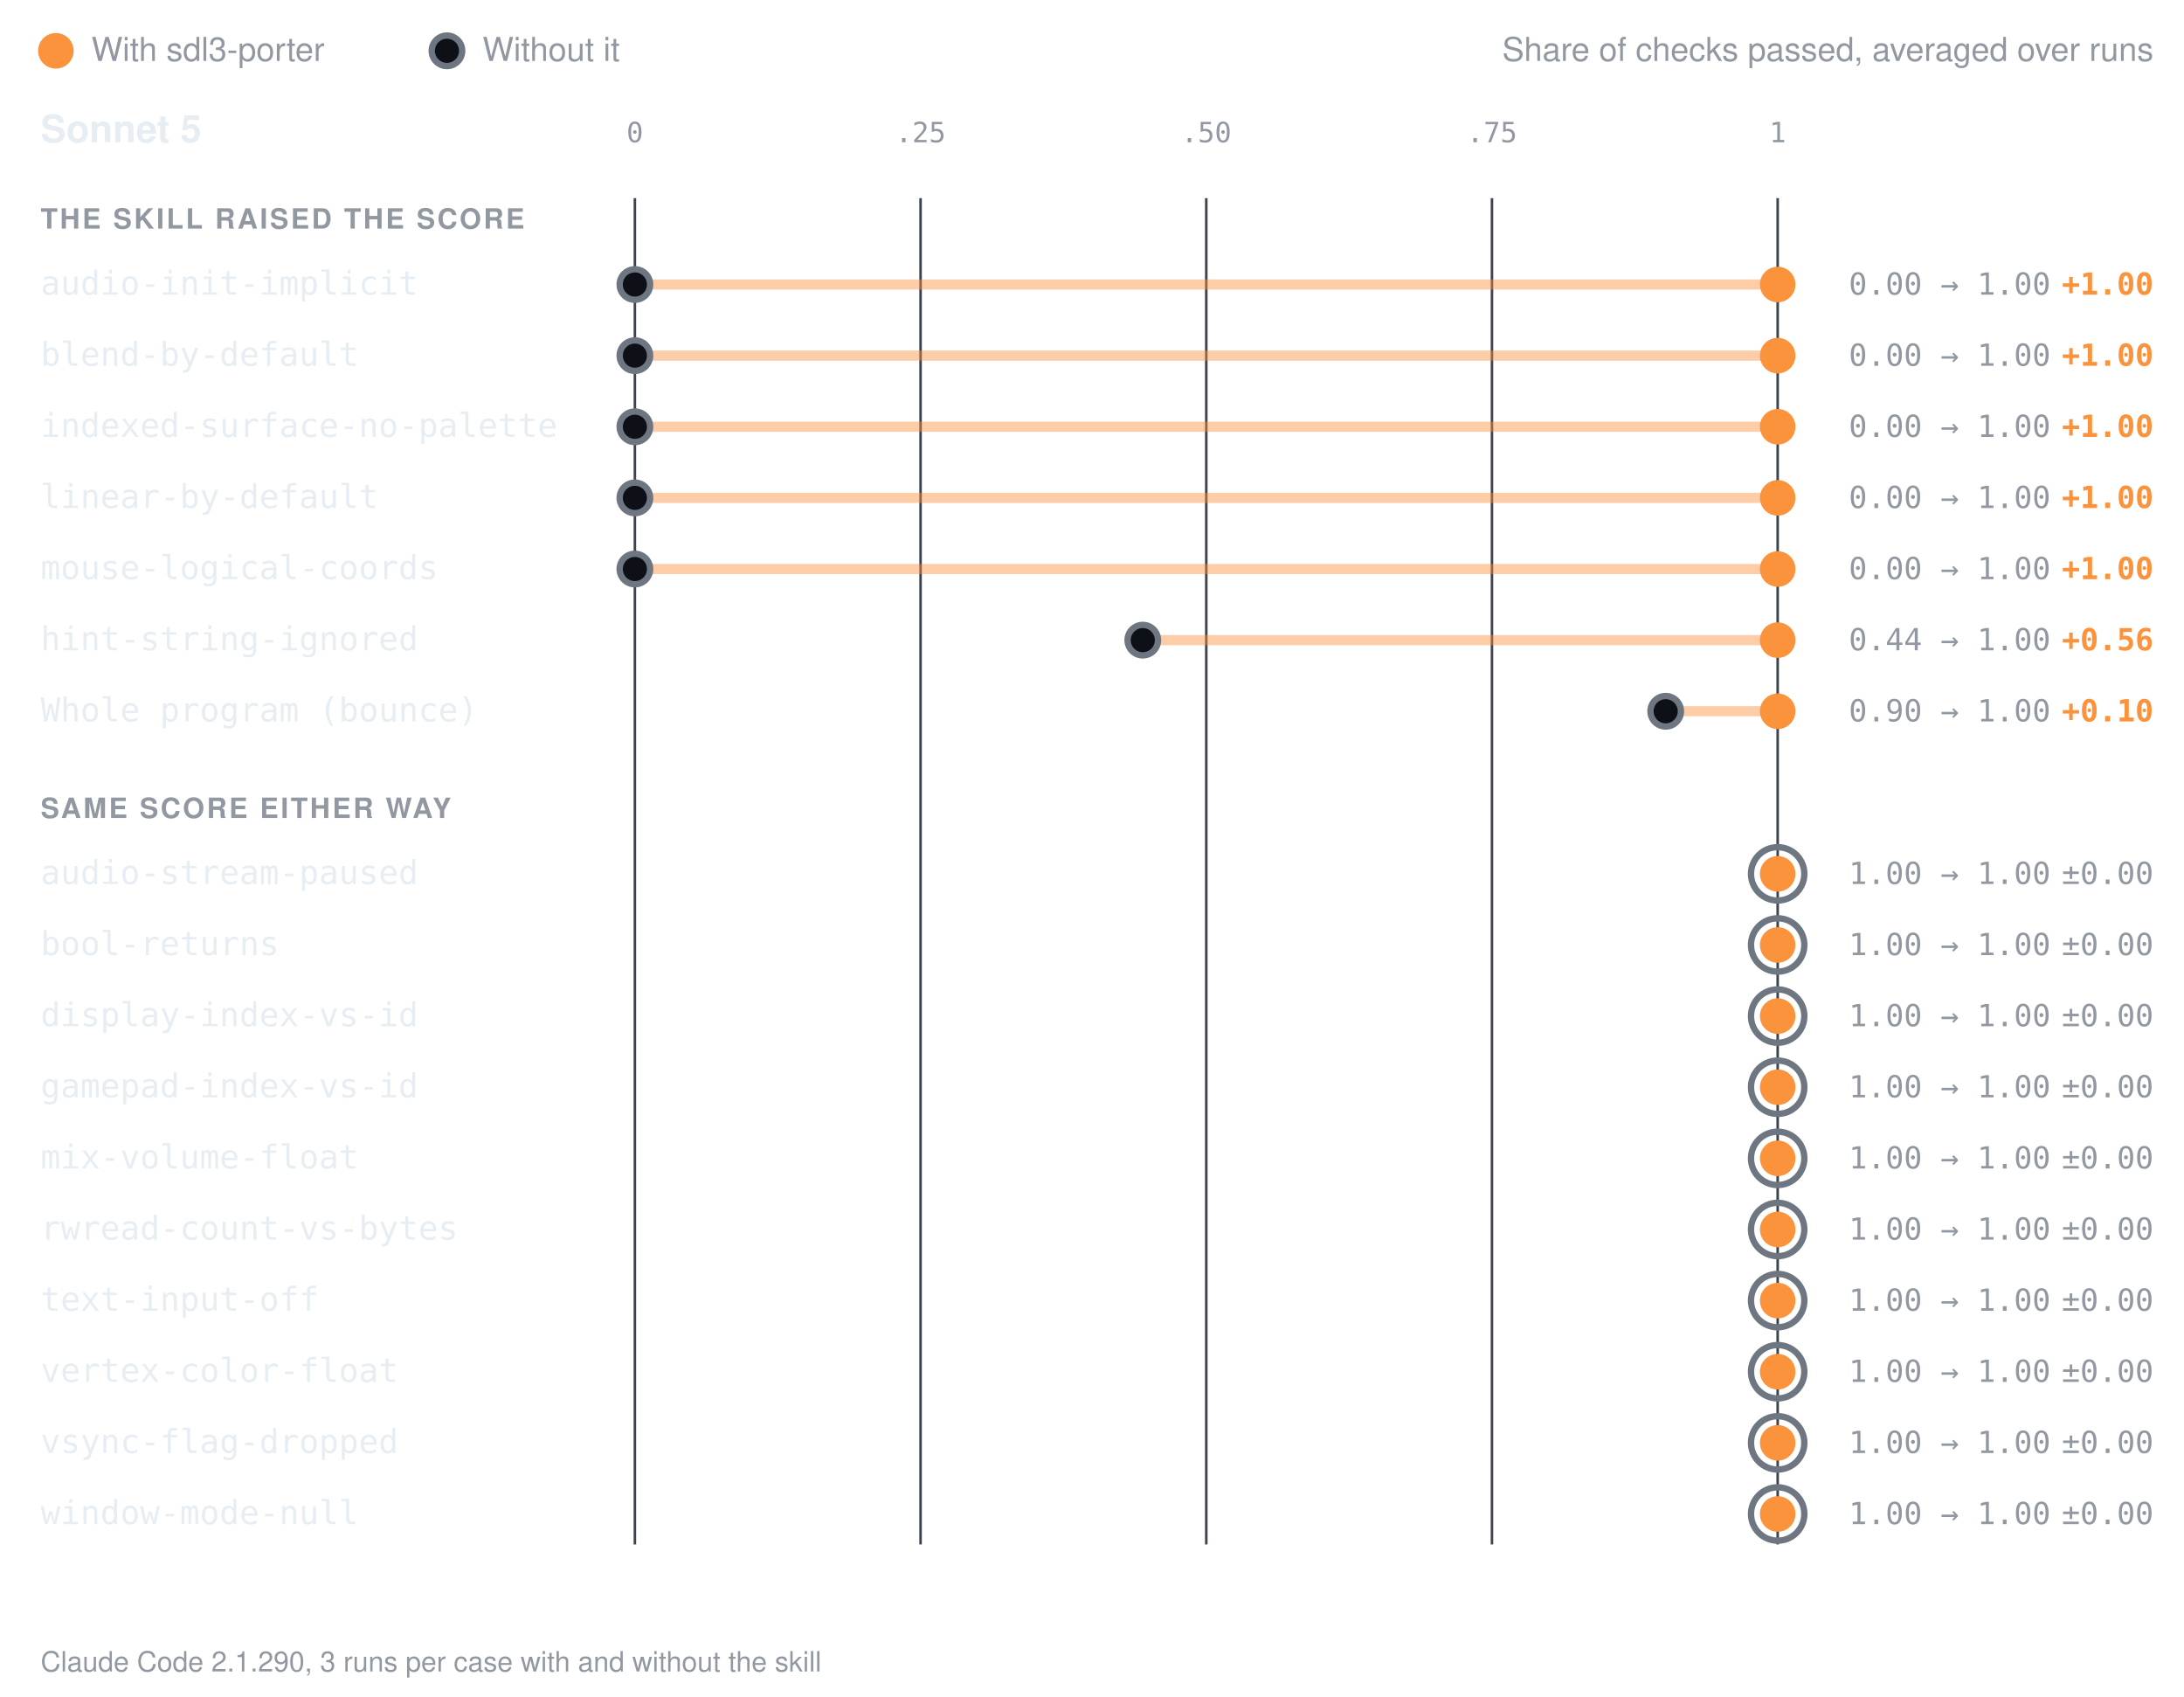
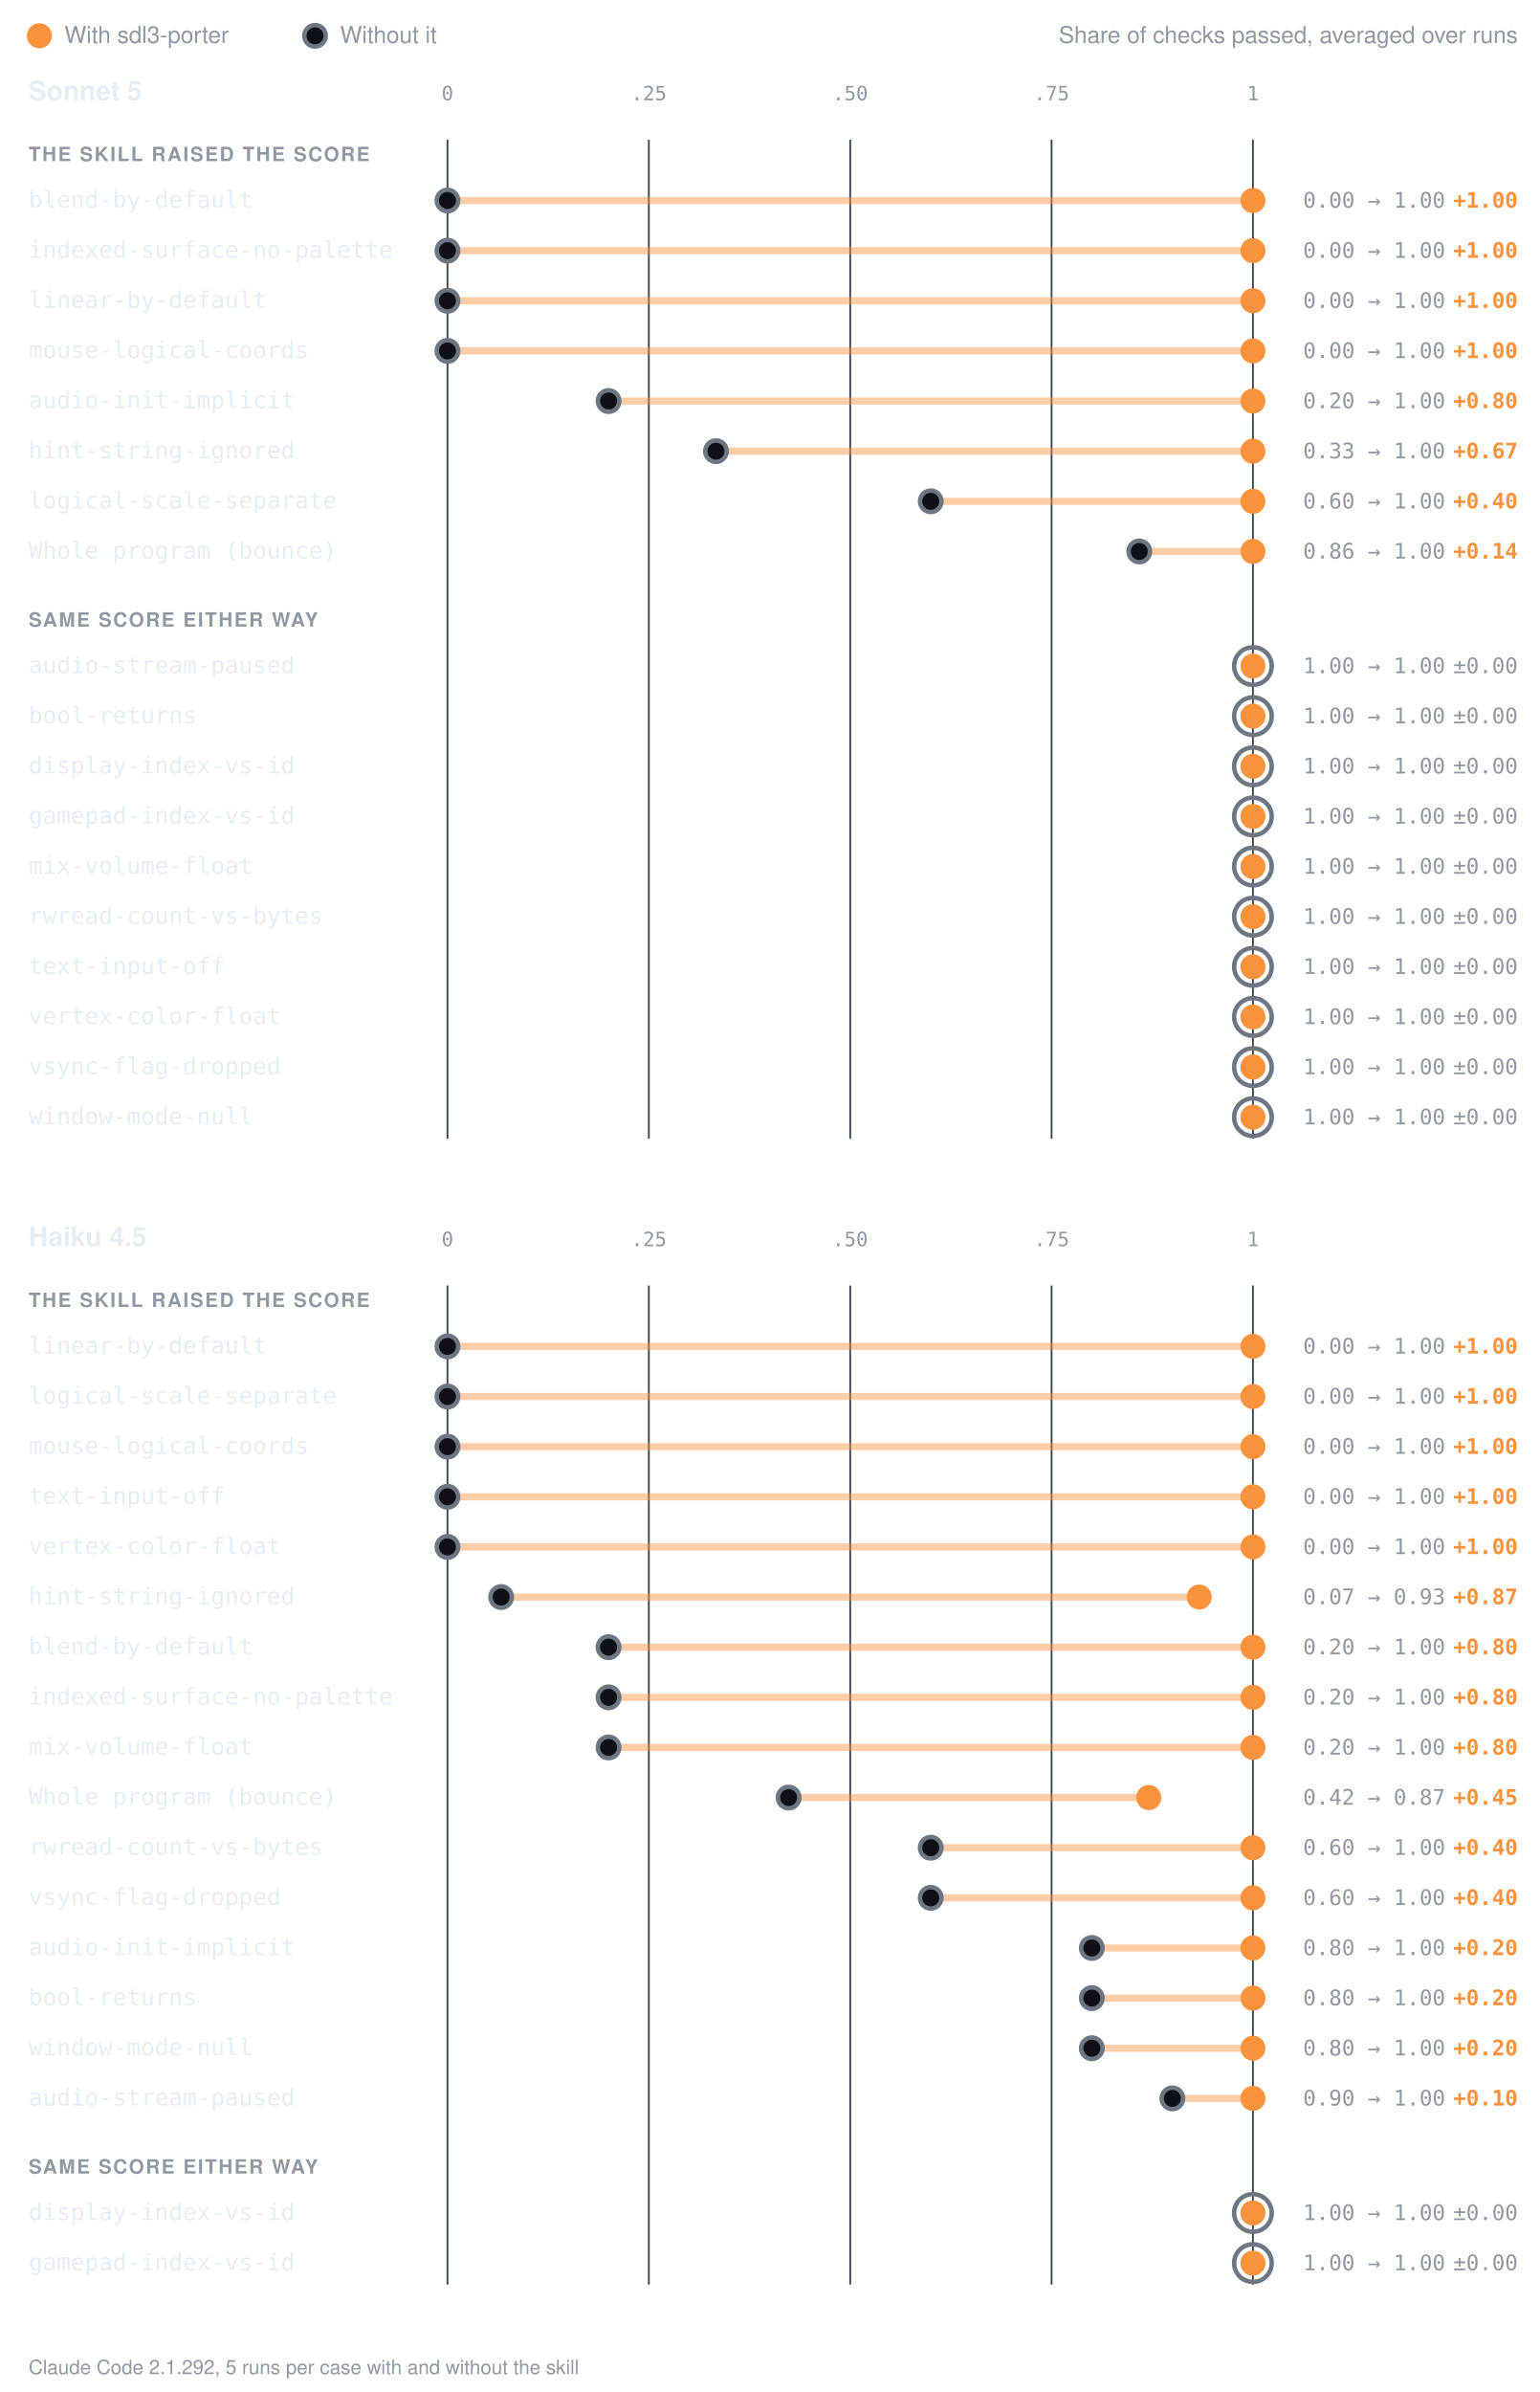
- <svg xmlns="http://www.w3.org/2000/svg" width="860" height="668" viewBox="0 0 860 668" role="img" aria-label="Eval scores with and without sdl3-porter for each case">
+ <svg xmlns="http://www.w3.org/2000/svg" width="860" height="1336" viewBox="0 0 860 1336" role="img" aria-label="Eval scores with and without sdl3-porter for each case">
  <g font-family="-apple-system, BlinkMacSystemFont, 'Segoe UI', Helvetica, Arial, sans-serif" font-size="13" fill="#9198a1">
    <circle cx="22" cy="20" r="7" fill="#fb923c" />
    <text x="36" y="24">With sdl3-porter</text>
    <circle cx="176" cy="20" r="6" fill="#0d1117" stroke="#6e7681" stroke-width="2.5" />
    <text x="190" y="24">Without it</text>
    <text x="848" y="24" text-anchor="end">Share of checks passed, averaged over runs</text>
  </g>
  <text x="16" y="56" font-family="-apple-system, BlinkMacSystemFont, 'Segoe UI', Helvetica, Arial, sans-serif" font-size="15" font-weight="600" fill="#e6edf3">Sonnet 5</text>
  <g font-family="ui-monospace, SFMono-Regular, Menlo, Consolas, monospace" font-size="11" fill="#9198a1" text-anchor="middle">
    <text x="250.0" y="56">0</text>
    <text x="362.5" y="56">.25</text>
    <text x="475.0" y="56">.50</text>
    <text x="587.5" y="56">.75</text>
    <text x="700.0" y="56">1</text>
  </g>
-   <line x1="250.0" y1="78" x2="250.0" y2="608" stroke="#3d444d" stroke-width="1" />
-   <line x1="362.5" y1="78" x2="362.5" y2="608" stroke="#3d444d" stroke-width="1" />
-   <line x1="475.0" y1="78" x2="475.0" y2="608" stroke="#3d444d" stroke-width="1" />
-   <line x1="587.5" y1="78" x2="587.5" y2="608" stroke="#3d444d" stroke-width="1" />
-   <line x1="700.0" y1="78" x2="700.0" y2="608" stroke="#3d444d" stroke-width="1" />
+   <line x1="250.0" y1="78" x2="250.0" y2="636" stroke="#3d444d" stroke-width="1" />
+   <line x1="362.5" y1="78" x2="362.5" y2="636" stroke="#3d444d" stroke-width="1" />
+   <line x1="475.0" y1="78" x2="475.0" y2="636" stroke="#3d444d" stroke-width="1" />
+   <line x1="587.5" y1="78" x2="587.5" y2="636" stroke="#3d444d" stroke-width="1" />
+   <line x1="700.0" y1="78" x2="700.0" y2="636" stroke="#3d444d" stroke-width="1" />
  <text x="16" y="90" font-family="-apple-system, BlinkMacSystemFont, 'Segoe UI', Helvetica, Arial, sans-serif" font-size="11" font-weight="600" letter-spacing="0.08em" fill="#9198a1">THE SKILL RAISED THE SCORE</text>
-   <text x="16" y="116" font-family="ui-monospace, SFMono-Regular, Menlo, Consolas, monospace" font-size="13" fill="#e6edf3">audio-init-implicit</text>
+   <text x="16" y="116" font-family="ui-monospace, SFMono-Regular, Menlo, Consolas, monospace" font-size="13" fill="#e6edf3">blend-by-default</text>
  <rect x="250.0" y="110" width="450.0" height="4" rx="2" fill="#fb923c" fill-opacity="0.45" />
  <circle cx="250.0" cy="112" r="6" fill="#0d1117" stroke="#6e7681" stroke-width="2.5" />
  <circle cx="700.0" cy="112" r="7" fill="#fb923c" />
  <text x="728" y="116" font-family="ui-monospace, SFMono-Regular, Menlo, Consolas, monospace" font-size="12" fill="#9198a1">0.00 → 1.00</text>
  <text x="848" y="116" font-family="ui-monospace, SFMono-Regular, Menlo, Consolas, monospace" font-size="12" text-anchor="end" fill="#fb923c" font-weight="700">+1.00</text>
-   <text x="16" y="144" font-family="ui-monospace, SFMono-Regular, Menlo, Consolas, monospace" font-size="13" fill="#e6edf3">blend-by-default</text>
+   <text x="16" y="144" font-family="ui-monospace, SFMono-Regular, Menlo, Consolas, monospace" font-size="13" fill="#e6edf3">indexed-surface-no-palette</text>
  <rect x="250.0" y="138" width="450.0" height="4" rx="2" fill="#fb923c" fill-opacity="0.45" />
  <circle cx="250.0" cy="140" r="6" fill="#0d1117" stroke="#6e7681" stroke-width="2.5" />
  <circle cx="700.0" cy="140" r="7" fill="#fb923c" />
  <text x="728" y="144" font-family="ui-monospace, SFMono-Regular, Menlo, Consolas, monospace" font-size="12" fill="#9198a1">0.00 → 1.00</text>
  <text x="848" y="144" font-family="ui-monospace, SFMono-Regular, Menlo, Consolas, monospace" font-size="12" text-anchor="end" fill="#fb923c" font-weight="700">+1.00</text>
-   <text x="16" y="172" font-family="ui-monospace, SFMono-Regular, Menlo, Consolas, monospace" font-size="13" fill="#e6edf3">indexed-surface-no-palette</text>
+   <text x="16" y="172" font-family="ui-monospace, SFMono-Regular, Menlo, Consolas, monospace" font-size="13" fill="#e6edf3">linear-by-default</text>
  <rect x="250.0" y="166" width="450.0" height="4" rx="2" fill="#fb923c" fill-opacity="0.45" />
  <circle cx="250.0" cy="168" r="6" fill="#0d1117" stroke="#6e7681" stroke-width="2.5" />
  <circle cx="700.0" cy="168" r="7" fill="#fb923c" />
  <text x="728" y="172" font-family="ui-monospace, SFMono-Regular, Menlo, Consolas, monospace" font-size="12" fill="#9198a1">0.00 → 1.00</text>
  <text x="848" y="172" font-family="ui-monospace, SFMono-Regular, Menlo, Consolas, monospace" font-size="12" text-anchor="end" fill="#fb923c" font-weight="700">+1.00</text>
-   <text x="16" y="200" font-family="ui-monospace, SFMono-Regular, Menlo, Consolas, monospace" font-size="13" fill="#e6edf3">linear-by-default</text>
+   <text x="16" y="200" font-family="ui-monospace, SFMono-Regular, Menlo, Consolas, monospace" font-size="13" fill="#e6edf3">mouse-logical-coords</text>
  <rect x="250.0" y="194" width="450.0" height="4" rx="2" fill="#fb923c" fill-opacity="0.45" />
  <circle cx="250.0" cy="196" r="6" fill="#0d1117" stroke="#6e7681" stroke-width="2.5" />
  <circle cx="700.0" cy="196" r="7" fill="#fb923c" />
  <text x="728" y="200" font-family="ui-monospace, SFMono-Regular, Menlo, Consolas, monospace" font-size="12" fill="#9198a1">0.00 → 1.00</text>
  <text x="848" y="200" font-family="ui-monospace, SFMono-Regular, Menlo, Consolas, monospace" font-size="12" text-anchor="end" fill="#fb923c" font-weight="700">+1.00</text>
-   <text x="16" y="228" font-family="ui-monospace, SFMono-Regular, Menlo, Consolas, monospace" font-size="13" fill="#e6edf3">mouse-logical-coords</text>
-   <rect x="250.0" y="222" width="450.0" height="4" rx="2" fill="#fb923c" fill-opacity="0.45" />
-   <circle cx="250.0" cy="224" r="6" fill="#0d1117" stroke="#6e7681" stroke-width="2.5" />
+   <text x="16" y="228" font-family="ui-monospace, SFMono-Regular, Menlo, Consolas, monospace" font-size="13" fill="#e6edf3">audio-init-implicit</text>
+   <rect x="340.0" y="222" width="360.0" height="4" rx="2" fill="#fb923c" fill-opacity="0.45" />
+   <circle cx="340.0" cy="224" r="6" fill="#0d1117" stroke="#6e7681" stroke-width="2.5" />
  <circle cx="700.0" cy="224" r="7" fill="#fb923c" />
-   <text x="728" y="228" font-family="ui-monospace, SFMono-Regular, Menlo, Consolas, monospace" font-size="12" fill="#9198a1">0.00 → 1.00</text>
-   <text x="848" y="228" font-family="ui-monospace, SFMono-Regular, Menlo, Consolas, monospace" font-size="12" text-anchor="end" fill="#fb923c" font-weight="700">+1.00</text>
+   <text x="728" y="228" font-family="ui-monospace, SFMono-Regular, Menlo, Consolas, monospace" font-size="12" fill="#9198a1">0.20 → 1.00</text>
+   <text x="848" y="228" font-family="ui-monospace, SFMono-Regular, Menlo, Consolas, monospace" font-size="12" text-anchor="end" fill="#fb923c" font-weight="700">+0.80</text>
  <text x="16" y="256" font-family="ui-monospace, SFMono-Regular, Menlo, Consolas, monospace" font-size="13" fill="#e6edf3">hint-string-ignored</text>
-   <rect x="450.0" y="250" width="250.0" height="4" rx="2" fill="#fb923c" fill-opacity="0.45" />
-   <circle cx="450.0" cy="252" r="6" fill="#0d1117" stroke="#6e7681" stroke-width="2.5" />
+   <rect x="400.0" y="250" width="300.0" height="4" rx="2" fill="#fb923c" fill-opacity="0.45" />
+   <circle cx="400.0" cy="252" r="6" fill="#0d1117" stroke="#6e7681" stroke-width="2.5" />
  <circle cx="700.0" cy="252" r="7" fill="#fb923c" />
-   <text x="728" y="256" font-family="ui-monospace, SFMono-Regular, Menlo, Consolas, monospace" font-size="12" fill="#9198a1">0.44 → 1.00</text>
-   <text x="848" y="256" font-family="ui-monospace, SFMono-Regular, Menlo, Consolas, monospace" font-size="12" text-anchor="end" fill="#fb923c" font-weight="700">+0.56</text>
-   <text x="16" y="284" font-family="ui-monospace, SFMono-Regular, Menlo, Consolas, monospace" font-size="13" fill="#e6edf3">Whole program (bounce)</text>
-   <rect x="655.9" y="278" width="44.1" height="4" rx="2" fill="#fb923c" fill-opacity="0.45" />
-   <circle cx="655.9" cy="280" r="6" fill="#0d1117" stroke="#6e7681" stroke-width="2.5" />
+   <text x="728" y="256" font-family="ui-monospace, SFMono-Regular, Menlo, Consolas, monospace" font-size="12" fill="#9198a1">0.33 → 1.00</text>
+   <text x="848" y="256" font-family="ui-monospace, SFMono-Regular, Menlo, Consolas, monospace" font-size="12" text-anchor="end" fill="#fb923c" font-weight="700">+0.67</text>
+   <text x="16" y="284" font-family="ui-monospace, SFMono-Regular, Menlo, Consolas, monospace" font-size="13" fill="#e6edf3">logical-scale-separate</text>
+   <rect x="520.0" y="278" width="180.0" height="4" rx="2" fill="#fb923c" fill-opacity="0.45" />
+   <circle cx="520.0" cy="280" r="6" fill="#0d1117" stroke="#6e7681" stroke-width="2.5" />
  <circle cx="700.0" cy="280" r="7" fill="#fb923c" />
-   <text x="728" y="284" font-family="ui-monospace, SFMono-Regular, Menlo, Consolas, monospace" font-size="12" fill="#9198a1">0.90 → 1.00</text>
-   <text x="848" y="284" font-family="ui-monospace, SFMono-Regular, Menlo, Consolas, monospace" font-size="12" text-anchor="end" fill="#fb923c" font-weight="700">+0.10</text>
-   <text x="16" y="322" font-family="-apple-system, BlinkMacSystemFont, 'Segoe UI', Helvetica, Arial, sans-serif" font-size="11" font-weight="600" letter-spacing="0.08em" fill="#9198a1">SAME SCORE EITHER WAY</text>
-   <text x="16" y="348" font-family="ui-monospace, SFMono-Regular, Menlo, Consolas, monospace" font-size="13" fill="#e6edf3">audio-stream-paused</text>
-   <circle cx="700.0" cy="344" r="10.5" fill="none" stroke="#6e7681" stroke-width="2.5" />
-   <circle cx="700.0" cy="344" r="7" fill="#fb923c" />
-   <text x="728" y="348" font-family="ui-monospace, SFMono-Regular, Menlo, Consolas, monospace" font-size="12" fill="#9198a1">1.00 → 1.00</text>
-   <text x="848" y="348" font-family="ui-monospace, SFMono-Regular, Menlo, Consolas, monospace" font-size="12" text-anchor="end" fill="#9198a1">±0.00</text>
-   <text x="16" y="376" font-family="ui-monospace, SFMono-Regular, Menlo, Consolas, monospace" font-size="13" fill="#e6edf3">bool-returns</text>
+   <text x="728" y="284" font-family="ui-monospace, SFMono-Regular, Menlo, Consolas, monospace" font-size="12" fill="#9198a1">0.60 → 1.00</text>
+   <text x="848" y="284" font-family="ui-monospace, SFMono-Regular, Menlo, Consolas, monospace" font-size="12" text-anchor="end" fill="#fb923c" font-weight="700">+0.40</text>
+   <text x="16" y="312" font-family="ui-monospace, SFMono-Regular, Menlo, Consolas, monospace" font-size="13" fill="#e6edf3">Whole program (bounce)</text>
+   <rect x="636.5" y="306" width="63.5" height="4" rx="2" fill="#fb923c" fill-opacity="0.45" />
+   <circle cx="636.5" cy="308" r="6" fill="#0d1117" stroke="#6e7681" stroke-width="2.5" />
+   <circle cx="700.0" cy="308" r="7" fill="#fb923c" />
+   <text x="728" y="312" font-family="ui-monospace, SFMono-Regular, Menlo, Consolas, monospace" font-size="12" fill="#9198a1">0.86 → 1.00</text>
+   <text x="848" y="312" font-family="ui-monospace, SFMono-Regular, Menlo, Consolas, monospace" font-size="12" text-anchor="end" fill="#fb923c" font-weight="700">+0.14</text>
+   <text x="16" y="350" font-family="-apple-system, BlinkMacSystemFont, 'Segoe UI', Helvetica, Arial, sans-serif" font-size="11" font-weight="600" letter-spacing="0.08em" fill="#9198a1">SAME SCORE EITHER WAY</text>
+   <text x="16" y="376" font-family="ui-monospace, SFMono-Regular, Menlo, Consolas, monospace" font-size="13" fill="#e6edf3">audio-stream-paused</text>
  <circle cx="700.0" cy="372" r="10.5" fill="none" stroke="#6e7681" stroke-width="2.5" />
  <circle cx="700.0" cy="372" r="7" fill="#fb923c" />
  <text x="728" y="376" font-family="ui-monospace, SFMono-Regular, Menlo, Consolas, monospace" font-size="12" fill="#9198a1">1.00 → 1.00</text>
  <text x="848" y="376" font-family="ui-monospace, SFMono-Regular, Menlo, Consolas, monospace" font-size="12" text-anchor="end" fill="#9198a1">±0.00</text>
-   <text x="16" y="404" font-family="ui-monospace, SFMono-Regular, Menlo, Consolas, monospace" font-size="13" fill="#e6edf3">display-index-vs-id</text>
+   <text x="16" y="404" font-family="ui-monospace, SFMono-Regular, Menlo, Consolas, monospace" font-size="13" fill="#e6edf3">bool-returns</text>
  <circle cx="700.0" cy="400" r="10.5" fill="none" stroke="#6e7681" stroke-width="2.5" />
  <circle cx="700.0" cy="400" r="7" fill="#fb923c" />
  <text x="728" y="404" font-family="ui-monospace, SFMono-Regular, Menlo, Consolas, monospace" font-size="12" fill="#9198a1">1.00 → 1.00</text>
  <text x="848" y="404" font-family="ui-monospace, SFMono-Regular, Menlo, Consolas, monospace" font-size="12" text-anchor="end" fill="#9198a1">±0.00</text>
-   <text x="16" y="432" font-family="ui-monospace, SFMono-Regular, Menlo, Consolas, monospace" font-size="13" fill="#e6edf3">gamepad-index-vs-id</text>
+   <text x="16" y="432" font-family="ui-monospace, SFMono-Regular, Menlo, Consolas, monospace" font-size="13" fill="#e6edf3">display-index-vs-id</text>
  <circle cx="700.0" cy="428" r="10.5" fill="none" stroke="#6e7681" stroke-width="2.5" />
  <circle cx="700.0" cy="428" r="7" fill="#fb923c" />
  <text x="728" y="432" font-family="ui-monospace, SFMono-Regular, Menlo, Consolas, monospace" font-size="12" fill="#9198a1">1.00 → 1.00</text>
  <text x="848" y="432" font-family="ui-monospace, SFMono-Regular, Menlo, Consolas, monospace" font-size="12" text-anchor="end" fill="#9198a1">±0.00</text>
-   <text x="16" y="460" font-family="ui-monospace, SFMono-Regular, Menlo, Consolas, monospace" font-size="13" fill="#e6edf3">mix-volume-float</text>
+   <text x="16" y="460" font-family="ui-monospace, SFMono-Regular, Menlo, Consolas, monospace" font-size="13" fill="#e6edf3">gamepad-index-vs-id</text>
  <circle cx="700.0" cy="456" r="10.5" fill="none" stroke="#6e7681" stroke-width="2.5" />
  <circle cx="700.0" cy="456" r="7" fill="#fb923c" />
  <text x="728" y="460" font-family="ui-monospace, SFMono-Regular, Menlo, Consolas, monospace" font-size="12" fill="#9198a1">1.00 → 1.00</text>
  <text x="848" y="460" font-family="ui-monospace, SFMono-Regular, Menlo, Consolas, monospace" font-size="12" text-anchor="end" fill="#9198a1">±0.00</text>
-   <text x="16" y="488" font-family="ui-monospace, SFMono-Regular, Menlo, Consolas, monospace" font-size="13" fill="#e6edf3">rwread-count-vs-bytes</text>
+   <text x="16" y="488" font-family="ui-monospace, SFMono-Regular, Menlo, Consolas, monospace" font-size="13" fill="#e6edf3">mix-volume-float</text>
  <circle cx="700.0" cy="484" r="10.5" fill="none" stroke="#6e7681" stroke-width="2.5" />
  <circle cx="700.0" cy="484" r="7" fill="#fb923c" />
  <text x="728" y="488" font-family="ui-monospace, SFMono-Regular, Menlo, Consolas, monospace" font-size="12" fill="#9198a1">1.00 → 1.00</text>
  <text x="848" y="488" font-family="ui-monospace, SFMono-Regular, Menlo, Consolas, monospace" font-size="12" text-anchor="end" fill="#9198a1">±0.00</text>
-   <text x="16" y="516" font-family="ui-monospace, SFMono-Regular, Menlo, Consolas, monospace" font-size="13" fill="#e6edf3">text-input-off</text>
+   <text x="16" y="516" font-family="ui-monospace, SFMono-Regular, Menlo, Consolas, monospace" font-size="13" fill="#e6edf3">rwread-count-vs-bytes</text>
  <circle cx="700.0" cy="512" r="10.5" fill="none" stroke="#6e7681" stroke-width="2.5" />
  <circle cx="700.0" cy="512" r="7" fill="#fb923c" />
  <text x="728" y="516" font-family="ui-monospace, SFMono-Regular, Menlo, Consolas, monospace" font-size="12" fill="#9198a1">1.00 → 1.00</text>
  <text x="848" y="516" font-family="ui-monospace, SFMono-Regular, Menlo, Consolas, monospace" font-size="12" text-anchor="end" fill="#9198a1">±0.00</text>
-   <text x="16" y="544" font-family="ui-monospace, SFMono-Regular, Menlo, Consolas, monospace" font-size="13" fill="#e6edf3">vertex-color-float</text>
+   <text x="16" y="544" font-family="ui-monospace, SFMono-Regular, Menlo, Consolas, monospace" font-size="13" fill="#e6edf3">text-input-off</text>
  <circle cx="700.0" cy="540" r="10.5" fill="none" stroke="#6e7681" stroke-width="2.5" />
  <circle cx="700.0" cy="540" r="7" fill="#fb923c" />
  <text x="728" y="544" font-family="ui-monospace, SFMono-Regular, Menlo, Consolas, monospace" font-size="12" fill="#9198a1">1.00 → 1.00</text>
  <text x="848" y="544" font-family="ui-monospace, SFMono-Regular, Menlo, Consolas, monospace" font-size="12" text-anchor="end" fill="#9198a1">±0.00</text>
-   <text x="16" y="572" font-family="ui-monospace, SFMono-Regular, Menlo, Consolas, monospace" font-size="13" fill="#e6edf3">vsync-flag-dropped</text>
+   <text x="16" y="572" font-family="ui-monospace, SFMono-Regular, Menlo, Consolas, monospace" font-size="13" fill="#e6edf3">vertex-color-float</text>
  <circle cx="700.0" cy="568" r="10.5" fill="none" stroke="#6e7681" stroke-width="2.5" />
  <circle cx="700.0" cy="568" r="7" fill="#fb923c" />
  <text x="728" y="572" font-family="ui-monospace, SFMono-Regular, Menlo, Consolas, monospace" font-size="12" fill="#9198a1">1.00 → 1.00</text>
  <text x="848" y="572" font-family="ui-monospace, SFMono-Regular, Menlo, Consolas, monospace" font-size="12" text-anchor="end" fill="#9198a1">±0.00</text>
-   <text x="16" y="600" font-family="ui-monospace, SFMono-Regular, Menlo, Consolas, monospace" font-size="13" fill="#e6edf3">window-mode-null</text>
+   <text x="16" y="600" font-family="ui-monospace, SFMono-Regular, Menlo, Consolas, monospace" font-size="13" fill="#e6edf3">vsync-flag-dropped</text>
  <circle cx="700.0" cy="596" r="10.5" fill="none" stroke="#6e7681" stroke-width="2.5" />
  <circle cx="700.0" cy="596" r="7" fill="#fb923c" />
  <text x="728" y="600" font-family="ui-monospace, SFMono-Regular, Menlo, Consolas, monospace" font-size="12" fill="#9198a1">1.00 → 1.00</text>
  <text x="848" y="600" font-family="ui-monospace, SFMono-Regular, Menlo, Consolas, monospace" font-size="12" text-anchor="end" fill="#9198a1">±0.00</text>
-   <text x="16" y="658" font-family="-apple-system, BlinkMacSystemFont, 'Segoe UI', Helvetica, Arial, sans-serif" font-size="11" fill="#9198a1">Claude Code 2.1.290, 3 runs per case with and without the skill</text>
+   <text x="16" y="628" font-family="ui-monospace, SFMono-Regular, Menlo, Consolas, monospace" font-size="13" fill="#e6edf3">window-mode-null</text>
+   <circle cx="700.0" cy="624" r="10.5" fill="none" stroke="#6e7681" stroke-width="2.5" />
+   <circle cx="700.0" cy="624" r="7" fill="#fb923c" />
+   <text x="728" y="628" font-family="ui-monospace, SFMono-Regular, Menlo, Consolas, monospace" font-size="12" fill="#9198a1">1.00 → 1.00</text>
+   <text x="848" y="628" font-family="ui-monospace, SFMono-Regular, Menlo, Consolas, monospace" font-size="12" text-anchor="end" fill="#9198a1">±0.00</text>
+   <text x="16" y="696" font-family="-apple-system, BlinkMacSystemFont, 'Segoe UI', Helvetica, Arial, sans-serif" font-size="15" font-weight="600" fill="#e6edf3">Haiku 4.5</text>
+   <g font-family="ui-monospace, SFMono-Regular, Menlo, Consolas, monospace" font-size="11" fill="#9198a1" text-anchor="middle">
+     <text x="250.0" y="696">0</text>
+     <text x="362.5" y="696">.25</text>
+     <text x="475.0" y="696">.50</text>
+     <text x="587.5" y="696">.75</text>
+     <text x="700.0" y="696">1</text>
+   </g>
+   <line x1="250.0" y1="718" x2="250.0" y2="1276" stroke="#3d444d" stroke-width="1" />
+   <line x1="362.5" y1="718" x2="362.5" y2="1276" stroke="#3d444d" stroke-width="1" />
+   <line x1="475.0" y1="718" x2="475.0" y2="1276" stroke="#3d444d" stroke-width="1" />
+   <line x1="587.5" y1="718" x2="587.5" y2="1276" stroke="#3d444d" stroke-width="1" />
+   <line x1="700.0" y1="718" x2="700.0" y2="1276" stroke="#3d444d" stroke-width="1" />
+   <text x="16" y="730" font-family="-apple-system, BlinkMacSystemFont, 'Segoe UI', Helvetica, Arial, sans-serif" font-size="11" font-weight="600" letter-spacing="0.08em" fill="#9198a1">THE SKILL RAISED THE SCORE</text>
+   <text x="16" y="756" font-family="ui-monospace, SFMono-Regular, Menlo, Consolas, monospace" font-size="13" fill="#e6edf3">linear-by-default</text>
+   <rect x="250.0" y="750" width="450.0" height="4" rx="2" fill="#fb923c" fill-opacity="0.45" />
+   <circle cx="250.0" cy="752" r="6" fill="#0d1117" stroke="#6e7681" stroke-width="2.5" />
+   <circle cx="700.0" cy="752" r="7" fill="#fb923c" />
+   <text x="728" y="756" font-family="ui-monospace, SFMono-Regular, Menlo, Consolas, monospace" font-size="12" fill="#9198a1">0.00 → 1.00</text>
+   <text x="848" y="756" font-family="ui-monospace, SFMono-Regular, Menlo, Consolas, monospace" font-size="12" text-anchor="end" fill="#fb923c" font-weight="700">+1.00</text>
+   <text x="16" y="784" font-family="ui-monospace, SFMono-Regular, Menlo, Consolas, monospace" font-size="13" fill="#e6edf3">logical-scale-separate</text>
+   <rect x="250.0" y="778" width="450.0" height="4" rx="2" fill="#fb923c" fill-opacity="0.45" />
+   <circle cx="250.0" cy="780" r="6" fill="#0d1117" stroke="#6e7681" stroke-width="2.5" />
+   <circle cx="700.0" cy="780" r="7" fill="#fb923c" />
+   <text x="728" y="784" font-family="ui-monospace, SFMono-Regular, Menlo, Consolas, monospace" font-size="12" fill="#9198a1">0.00 → 1.00</text>
+   <text x="848" y="784" font-family="ui-monospace, SFMono-Regular, Menlo, Consolas, monospace" font-size="12" text-anchor="end" fill="#fb923c" font-weight="700">+1.00</text>
+   <text x="16" y="812" font-family="ui-monospace, SFMono-Regular, Menlo, Consolas, monospace" font-size="13" fill="#e6edf3">mouse-logical-coords</text>
+   <rect x="250.0" y="806" width="450.0" height="4" rx="2" fill="#fb923c" fill-opacity="0.45" />
+   <circle cx="250.0" cy="808" r="6" fill="#0d1117" stroke="#6e7681" stroke-width="2.5" />
+   <circle cx="700.0" cy="808" r="7" fill="#fb923c" />
+   <text x="728" y="812" font-family="ui-monospace, SFMono-Regular, Menlo, Consolas, monospace" font-size="12" fill="#9198a1">0.00 → 1.00</text>
+   <text x="848" y="812" font-family="ui-monospace, SFMono-Regular, Menlo, Consolas, monospace" font-size="12" text-anchor="end" fill="#fb923c" font-weight="700">+1.00</text>
+   <text x="16" y="840" font-family="ui-monospace, SFMono-Regular, Menlo, Consolas, monospace" font-size="13" fill="#e6edf3">text-input-off</text>
+   <rect x="250.0" y="834" width="450.0" height="4" rx="2" fill="#fb923c" fill-opacity="0.45" />
+   <circle cx="250.0" cy="836" r="6" fill="#0d1117" stroke="#6e7681" stroke-width="2.5" />
+   <circle cx="700.0" cy="836" r="7" fill="#fb923c" />
+   <text x="728" y="840" font-family="ui-monospace, SFMono-Regular, Menlo, Consolas, monospace" font-size="12" fill="#9198a1">0.00 → 1.00</text>
+   <text x="848" y="840" font-family="ui-monospace, SFMono-Regular, Menlo, Consolas, monospace" font-size="12" text-anchor="end" fill="#fb923c" font-weight="700">+1.00</text>
+   <text x="16" y="868" font-family="ui-monospace, SFMono-Regular, Menlo, Consolas, monospace" font-size="13" fill="#e6edf3">vertex-color-float</text>
+   <rect x="250.0" y="862" width="450.0" height="4" rx="2" fill="#fb923c" fill-opacity="0.45" />
+   <circle cx="250.0" cy="864" r="6" fill="#0d1117" stroke="#6e7681" stroke-width="2.5" />
+   <circle cx="700.0" cy="864" r="7" fill="#fb923c" />
+   <text x="728" y="868" font-family="ui-monospace, SFMono-Regular, Menlo, Consolas, monospace" font-size="12" fill="#9198a1">0.00 → 1.00</text>
+   <text x="848" y="868" font-family="ui-monospace, SFMono-Regular, Menlo, Consolas, monospace" font-size="12" text-anchor="end" fill="#fb923c" font-weight="700">+1.00</text>
+   <text x="16" y="896" font-family="ui-monospace, SFMono-Regular, Menlo, Consolas, monospace" font-size="13" fill="#e6edf3">hint-string-ignored</text>
+   <rect x="280.0" y="890" width="390.0" height="4" rx="2" fill="#fb923c" fill-opacity="0.45" />
+   <circle cx="280.0" cy="892" r="6" fill="#0d1117" stroke="#6e7681" stroke-width="2.5" />
+   <circle cx="670.0" cy="892" r="7" fill="#fb923c" />
+   <text x="728" y="896" font-family="ui-monospace, SFMono-Regular, Menlo, Consolas, monospace" font-size="12" fill="#9198a1">0.07 → 0.93</text>
+   <text x="848" y="896" font-family="ui-monospace, SFMono-Regular, Menlo, Consolas, monospace" font-size="12" text-anchor="end" fill="#fb923c" font-weight="700">+0.87</text>
+   <text x="16" y="924" font-family="ui-monospace, SFMono-Regular, Menlo, Consolas, monospace" font-size="13" fill="#e6edf3">blend-by-default</text>
+   <rect x="340.0" y="918" width="360.0" height="4" rx="2" fill="#fb923c" fill-opacity="0.45" />
+   <circle cx="340.0" cy="920" r="6" fill="#0d1117" stroke="#6e7681" stroke-width="2.5" />
+   <circle cx="700.0" cy="920" r="7" fill="#fb923c" />
+   <text x="728" y="924" font-family="ui-monospace, SFMono-Regular, Menlo, Consolas, monospace" font-size="12" fill="#9198a1">0.20 → 1.00</text>
+   <text x="848" y="924" font-family="ui-monospace, SFMono-Regular, Menlo, Consolas, monospace" font-size="12" text-anchor="end" fill="#fb923c" font-weight="700">+0.80</text>
+   <text x="16" y="952" font-family="ui-monospace, SFMono-Regular, Menlo, Consolas, monospace" font-size="13" fill="#e6edf3">indexed-surface-no-palette</text>
+   <rect x="340.0" y="946" width="360.0" height="4" rx="2" fill="#fb923c" fill-opacity="0.45" />
+   <circle cx="340.0" cy="948" r="6" fill="#0d1117" stroke="#6e7681" stroke-width="2.5" />
+   <circle cx="700.0" cy="948" r="7" fill="#fb923c" />
+   <text x="728" y="952" font-family="ui-monospace, SFMono-Regular, Menlo, Consolas, monospace" font-size="12" fill="#9198a1">0.20 → 1.00</text>
+   <text x="848" y="952" font-family="ui-monospace, SFMono-Regular, Menlo, Consolas, monospace" font-size="12" text-anchor="end" fill="#fb923c" font-weight="700">+0.80</text>
+   <text x="16" y="980" font-family="ui-monospace, SFMono-Regular, Menlo, Consolas, monospace" font-size="13" fill="#e6edf3">mix-volume-float</text>
+   <rect x="340.0" y="974" width="360.0" height="4" rx="2" fill="#fb923c" fill-opacity="0.45" />
+   <circle cx="340.0" cy="976" r="6" fill="#0d1117" stroke="#6e7681" stroke-width="2.5" />
+   <circle cx="700.0" cy="976" r="7" fill="#fb923c" />
+   <text x="728" y="980" font-family="ui-monospace, SFMono-Regular, Menlo, Consolas, monospace" font-size="12" fill="#9198a1">0.20 → 1.00</text>
+   <text x="848" y="980" font-family="ui-monospace, SFMono-Regular, Menlo, Consolas, monospace" font-size="12" text-anchor="end" fill="#fb923c" font-weight="700">+0.80</text>
+   <text x="16" y="1008" font-family="ui-monospace, SFMono-Regular, Menlo, Consolas, monospace" font-size="13" fill="#e6edf3">Whole program (bounce)</text>
+   <rect x="440.6" y="1002" width="201.2" height="4" rx="2" fill="#fb923c" fill-opacity="0.45" />
+   <circle cx="440.6" cy="1004" r="6" fill="#0d1117" stroke="#6e7681" stroke-width="2.5" />
+   <circle cx="641.8" cy="1004" r="7" fill="#fb923c" />
+   <text x="728" y="1008" font-family="ui-monospace, SFMono-Regular, Menlo, Consolas, monospace" font-size="12" fill="#9198a1">0.42 → 0.87</text>
+   <text x="848" y="1008" font-family="ui-monospace, SFMono-Regular, Menlo, Consolas, monospace" font-size="12" text-anchor="end" fill="#fb923c" font-weight="700">+0.45</text>
+   <text x="16" y="1036" font-family="ui-monospace, SFMono-Regular, Menlo, Consolas, monospace" font-size="13" fill="#e6edf3">rwread-count-vs-bytes</text>
+   <rect x="520.0" y="1030" width="180.0" height="4" rx="2" fill="#fb923c" fill-opacity="0.45" />
+   <circle cx="520.0" cy="1032" r="6" fill="#0d1117" stroke="#6e7681" stroke-width="2.5" />
+   <circle cx="700.0" cy="1032" r="7" fill="#fb923c" />
+   <text x="728" y="1036" font-family="ui-monospace, SFMono-Regular, Menlo, Consolas, monospace" font-size="12" fill="#9198a1">0.60 → 1.00</text>
+   <text x="848" y="1036" font-family="ui-monospace, SFMono-Regular, Menlo, Consolas, monospace" font-size="12" text-anchor="end" fill="#fb923c" font-weight="700">+0.40</text>
+   <text x="16" y="1064" font-family="ui-monospace, SFMono-Regular, Menlo, Consolas, monospace" font-size="13" fill="#e6edf3">vsync-flag-dropped</text>
+   <rect x="520.0" y="1058" width="180.0" height="4" rx="2" fill="#fb923c" fill-opacity="0.45" />
+   <circle cx="520.0" cy="1060" r="6" fill="#0d1117" stroke="#6e7681" stroke-width="2.5" />
+   <circle cx="700.0" cy="1060" r="7" fill="#fb923c" />
+   <text x="728" y="1064" font-family="ui-monospace, SFMono-Regular, Menlo, Consolas, monospace" font-size="12" fill="#9198a1">0.60 → 1.00</text>
+   <text x="848" y="1064" font-family="ui-monospace, SFMono-Regular, Menlo, Consolas, monospace" font-size="12" text-anchor="end" fill="#fb923c" font-weight="700">+0.40</text>
+   <text x="16" y="1092" font-family="ui-monospace, SFMono-Regular, Menlo, Consolas, monospace" font-size="13" fill="#e6edf3">audio-init-implicit</text>
+   <rect x="610.0" y="1086" width="90.0" height="4" rx="2" fill="#fb923c" fill-opacity="0.45" />
+   <circle cx="610.0" cy="1088" r="6" fill="#0d1117" stroke="#6e7681" stroke-width="2.5" />
+   <circle cx="700.0" cy="1088" r="7" fill="#fb923c" />
+   <text x="728" y="1092" font-family="ui-monospace, SFMono-Regular, Menlo, Consolas, monospace" font-size="12" fill="#9198a1">0.80 → 1.00</text>
+   <text x="848" y="1092" font-family="ui-monospace, SFMono-Regular, Menlo, Consolas, monospace" font-size="12" text-anchor="end" fill="#fb923c" font-weight="700">+0.20</text>
+   <text x="16" y="1120" font-family="ui-monospace, SFMono-Regular, Menlo, Consolas, monospace" font-size="13" fill="#e6edf3">bool-returns</text>
+   <rect x="610.0" y="1114" width="90.0" height="4" rx="2" fill="#fb923c" fill-opacity="0.45" />
+   <circle cx="610.0" cy="1116" r="6" fill="#0d1117" stroke="#6e7681" stroke-width="2.5" />
+   <circle cx="700.0" cy="1116" r="7" fill="#fb923c" />
+   <text x="728" y="1120" font-family="ui-monospace, SFMono-Regular, Menlo, Consolas, monospace" font-size="12" fill="#9198a1">0.80 → 1.00</text>
+   <text x="848" y="1120" font-family="ui-monospace, SFMono-Regular, Menlo, Consolas, monospace" font-size="12" text-anchor="end" fill="#fb923c" font-weight="700">+0.20</text>
+   <text x="16" y="1148" font-family="ui-monospace, SFMono-Regular, Menlo, Consolas, monospace" font-size="13" fill="#e6edf3">window-mode-null</text>
+   <rect x="610.0" y="1142" width="90.0" height="4" rx="2" fill="#fb923c" fill-opacity="0.45" />
+   <circle cx="610.0" cy="1144" r="6" fill="#0d1117" stroke="#6e7681" stroke-width="2.5" />
+   <circle cx="700.0" cy="1144" r="7" fill="#fb923c" />
+   <text x="728" y="1148" font-family="ui-monospace, SFMono-Regular, Menlo, Consolas, monospace" font-size="12" fill="#9198a1">0.80 → 1.00</text>
+   <text x="848" y="1148" font-family="ui-monospace, SFMono-Regular, Menlo, Consolas, monospace" font-size="12" text-anchor="end" fill="#fb923c" font-weight="700">+0.20</text>
+   <text x="16" y="1176" font-family="ui-monospace, SFMono-Regular, Menlo, Consolas, monospace" font-size="13" fill="#e6edf3">audio-stream-paused</text>
+   <rect x="655.0" y="1170" width="45.0" height="4" rx="2" fill="#fb923c" fill-opacity="0.45" />
+   <circle cx="655.0" cy="1172" r="6" fill="#0d1117" stroke="#6e7681" stroke-width="2.5" />
+   <circle cx="700.0" cy="1172" r="7" fill="#fb923c" />
+   <text x="728" y="1176" font-family="ui-monospace, SFMono-Regular, Menlo, Consolas, monospace" font-size="12" fill="#9198a1">0.90 → 1.00</text>
+   <text x="848" y="1176" font-family="ui-monospace, SFMono-Regular, Menlo, Consolas, monospace" font-size="12" text-anchor="end" fill="#fb923c" font-weight="700">+0.10</text>
+   <text x="16" y="1214" font-family="-apple-system, BlinkMacSystemFont, 'Segoe UI', Helvetica, Arial, sans-serif" font-size="11" font-weight="600" letter-spacing="0.08em" fill="#9198a1">SAME SCORE EITHER WAY</text>
+   <text x="16" y="1240" font-family="ui-monospace, SFMono-Regular, Menlo, Consolas, monospace" font-size="13" fill="#e6edf3">display-index-vs-id</text>
+   <circle cx="700.0" cy="1236" r="10.5" fill="none" stroke="#6e7681" stroke-width="2.5" />
+   <circle cx="700.0" cy="1236" r="7" fill="#fb923c" />
+   <text x="728" y="1240" font-family="ui-monospace, SFMono-Regular, Menlo, Consolas, monospace" font-size="12" fill="#9198a1">1.00 → 1.00</text>
+   <text x="848" y="1240" font-family="ui-monospace, SFMono-Regular, Menlo, Consolas, monospace" font-size="12" text-anchor="end" fill="#9198a1">±0.00</text>
+   <text x="16" y="1268" font-family="ui-monospace, SFMono-Regular, Menlo, Consolas, monospace" font-size="13" fill="#e6edf3">gamepad-index-vs-id</text>
+   <circle cx="700.0" cy="1264" r="10.5" fill="none" stroke="#6e7681" stroke-width="2.5" />
+   <circle cx="700.0" cy="1264" r="7" fill="#fb923c" />
+   <text x="728" y="1268" font-family="ui-monospace, SFMono-Regular, Menlo, Consolas, monospace" font-size="12" fill="#9198a1">1.00 → 1.00</text>
+   <text x="848" y="1268" font-family="ui-monospace, SFMono-Regular, Menlo, Consolas, monospace" font-size="12" text-anchor="end" fill="#9198a1">±0.00</text>
+   <text x="16" y="1326" font-family="-apple-system, BlinkMacSystemFont, 'Segoe UI', Helvetica, Arial, sans-serif" font-size="11" fill="#9198a1">Claude Code 2.1.292, 5 runs per case with and without the skill</text>
</svg>
